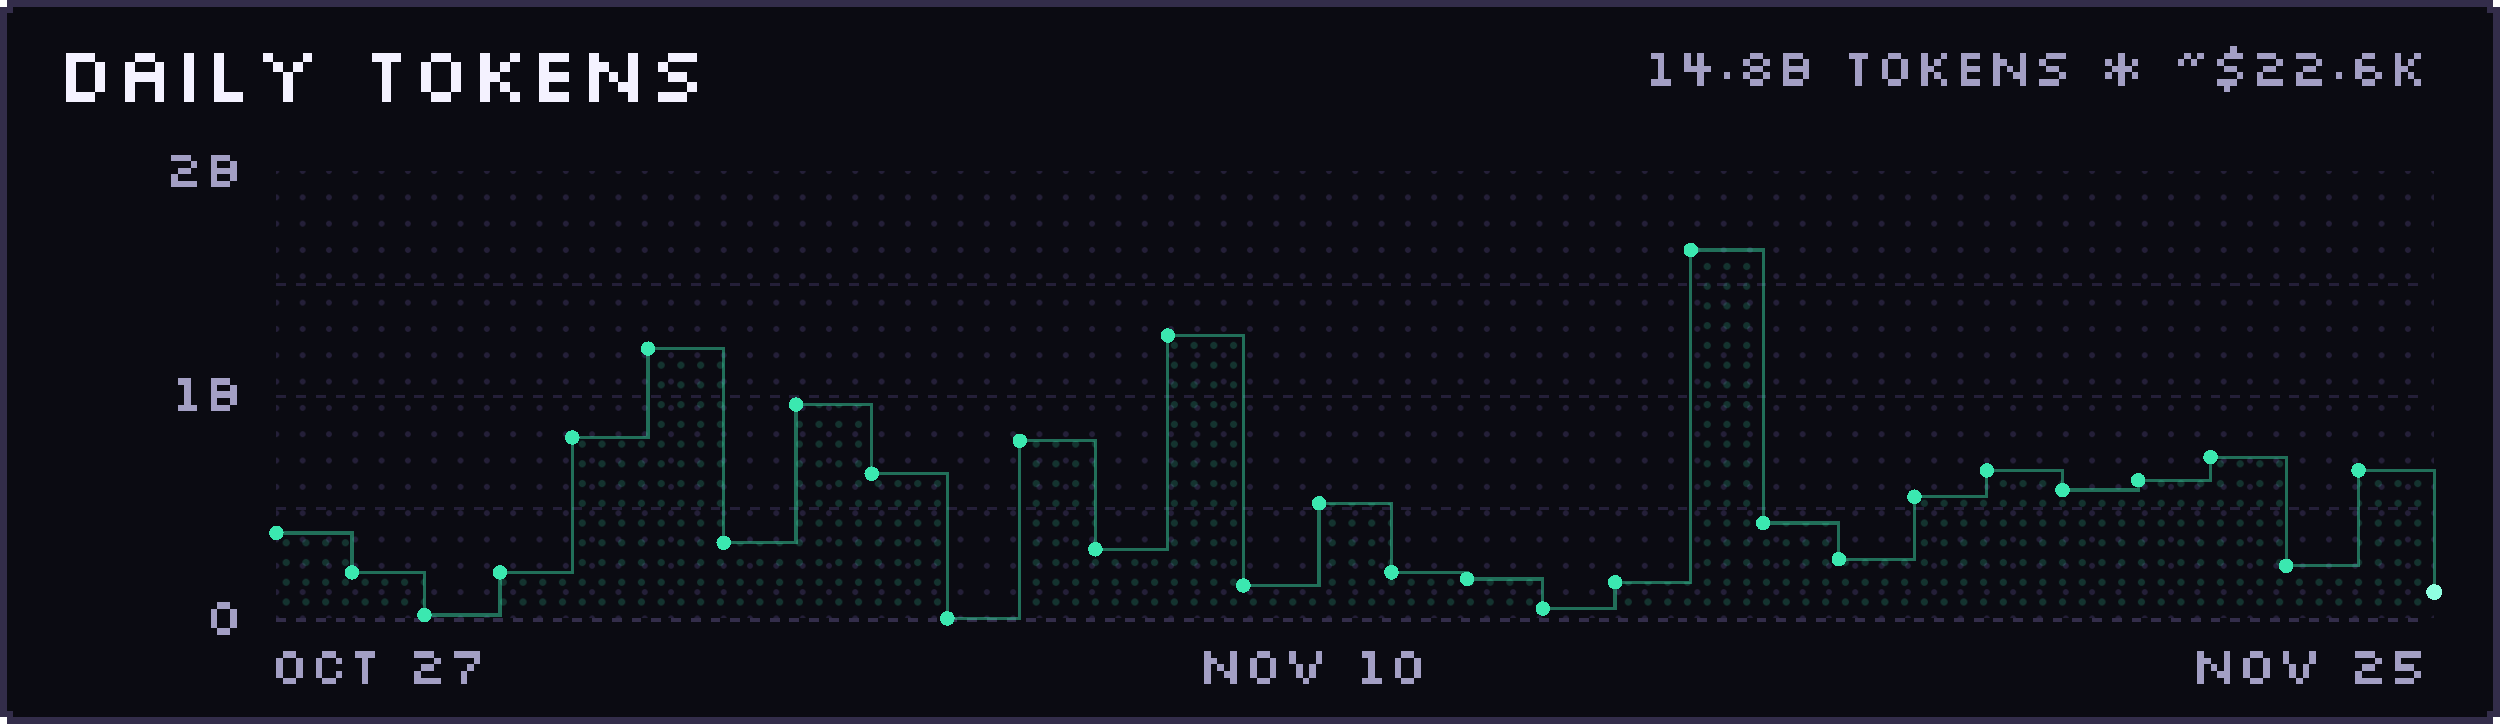
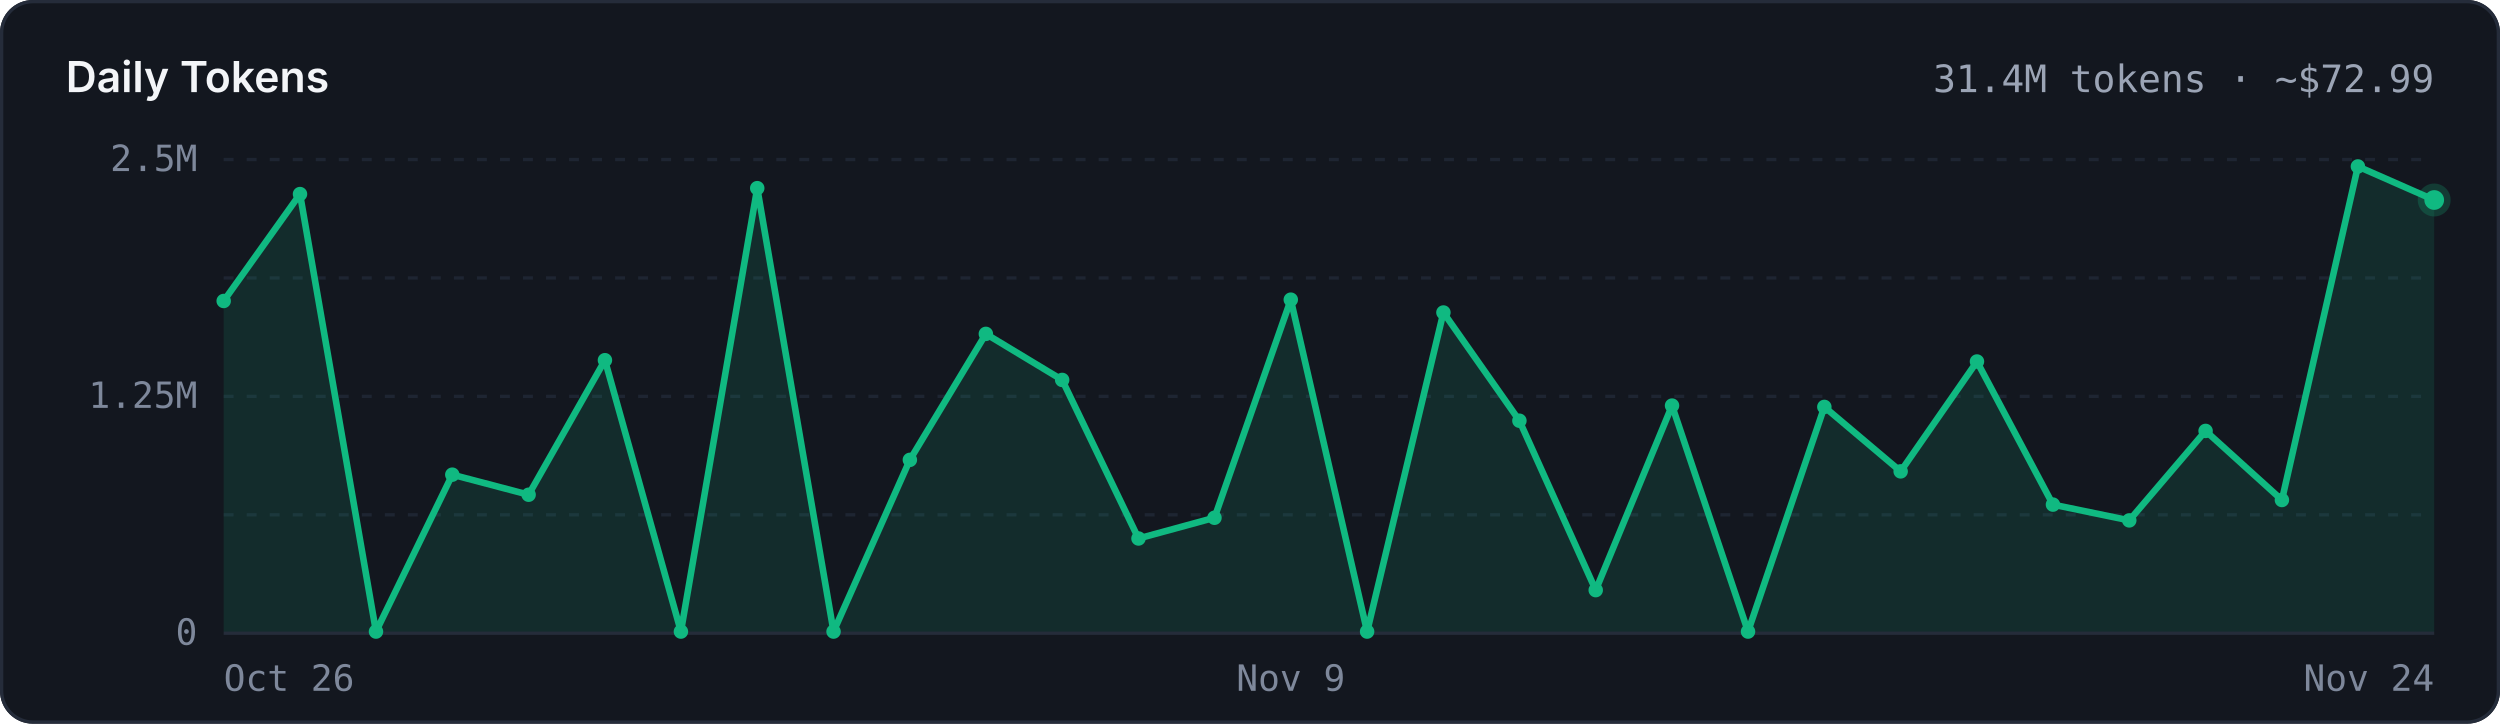
<svg xmlns="http://www.w3.org/2000/svg" width="760" height="220" viewBox="0 0 760 220" role="img" aria-labelledby="ti-chart-title ti-chart-desc">
-   <defs>
-     <pattern id="ti-chart-area" width="6" height="6" patternUnits="userSpaceOnUse">
-       <circle cx="3" cy="3" r="1.1" fill="#3be8b0" opacity="0.18" />
-     </pattern>
-     <pattern id="ti-chart-dots" width="8" height="8" patternUnits="userSpaceOnUse">
-       <circle cx="4" cy="4" r="0.9" fill="#241f38" />
-     </pattern>
-   </defs>
-   <g shape-rendering="crispEdges">
-     <path d="M2 0h756v2h2v216h-2v2h-756v-2h-2v-216h2z" fill="#0b0b12" />
-     <path d="M3 1h754v2h2v214h-2v2h-754v-2h-2v-214h2z" fill="none" stroke="#332d4a" stroke-width="2" shape-rendering="crispEdges" />
-     <path d="M20 16h9v3h-9zM20 19h3v3h-3zM29 19h3v3h-3zM20 22h3v3h-3zM29 22h3v3h-3zM20 25h3v3h-3zM29 25h3v3h-3zM20 28h9v3h-9zM41 16h6v3h-6zM38 19h3v3h-3zM47 19h3v3h-3zM38 22h12v3h-12zM38 25h3v3h-3zM47 25h3v3h-3zM38 28h3v3h-3zM47 28h3v3h-3zM56 16h3v3h-3zM56 19h3v3h-3zM56 22h3v3h-3zM56 25h3v3h-3zM56 28h3v3h-3zM65 16h3v3h-3zM65 19h3v3h-3zM65 22h3v3h-3zM65 25h3v3h-3zM65 28h9v3h-9zM80 16h3v3h-3zM92 16h3v3h-3zM83 19h3v3h-3zM89 19h3v3h-3zM86 22h3v3h-3zM86 25h3v3h-3zM86 28h3v3h-3zM113 16h9v3h-9zM116 19h3v3h-3zM116 22h3v3h-3zM116 25h3v3h-3zM116 28h3v3h-3zM131 16h6v3h-6zM128 19h3v3h-3zM137 19h3v3h-3zM128 22h3v3h-3zM137 22h3v3h-3zM128 25h3v3h-3zM137 25h3v3h-3zM131 28h6v3h-6zM146 16h3v3h-3zM155 16h3v3h-3zM146 19h3v3h-3zM152 19h3v3h-3zM146 22h6v3h-6zM146 25h3v3h-3zM152 25h3v3h-3zM146 28h3v3h-3zM155 28h3v3h-3zM164 16h9v3h-9zM164 19h3v3h-3zM164 22h9v3h-9zM164 25h3v3h-3zM164 28h9v3h-9zM179 16h3v3h-3zM191 16h3v3h-3zM179 19h6v3h-6zM191 19h3v3h-3zM179 22h3v3h-3zM185 22h3v3h-3zM191 22h3v3h-3zM179 25h3v3h-3zM188 25h6v3h-6zM179 28h3v3h-3zM191 28h3v3h-3zM203 16h9v3h-9zM200 19h3v3h-3zM203 22h6v3h-6zM209 25h3v3h-3zM200 28h9v3h-9z" fill="#f4f2ff" shape-rendering="crispEdges" />
-     <path d="M502 16h4v2h-4zM504 18h2v2h-2zM504 20h2v2h-2zM504 22h2v2h-2zM502 24h6v2h-6zM512 16h2v2h-2zM516 16h2v2h-2zM512 18h2v2h-2zM516 18h2v2h-2zM512 20h8v2h-8zM516 22h2v2h-2zM516 24h2v2h-2zM524 22h2v2h-2zM532 16h4v2h-4zM530 18h2v2h-2zM536 18h2v2h-2zM532 20h4v2h-4zM530 22h2v2h-2zM536 22h2v2h-2zM532 24h4v2h-4zM542 16h6v2h-6zM542 18h2v2h-2zM548 18h2v2h-2zM542 20h8v2h-8zM542 22h2v2h-2zM548 22h2v2h-2zM542 24h6v2h-6zM562 16h6v2h-6zM564 18h2v2h-2zM564 20h2v2h-2zM564 22h2v2h-2zM564 24h2v2h-2zM574 16h4v2h-4zM572 18h2v2h-2zM578 18h2v2h-2zM572 20h2v2h-2zM578 20h2v2h-2zM572 22h2v2h-2zM578 22h2v2h-2zM574 24h4v2h-4zM584 16h2v2h-2zM590 16h2v2h-2zM584 18h2v2h-2zM588 18h2v2h-2zM584 20h4v2h-4zM584 22h2v2h-2zM588 22h2v2h-2zM584 24h2v2h-2zM590 24h2v2h-2zM596 16h6v2h-6zM596 18h2v2h-2zM596 20h6v2h-6zM596 22h2v2h-2zM596 24h6v2h-6zM606 16h2v2h-2zM614 16h2v2h-2zM606 18h4v2h-4zM614 18h2v2h-2zM606 20h2v2h-2zM610 20h2v2h-2zM614 20h2v2h-2zM606 22h2v2h-2zM612 22h4v2h-4zM606 24h2v2h-2zM614 24h2v2h-2zM622 16h6v2h-6zM620 18h2v2h-2zM622 20h4v2h-4zM626 22h2v2h-2zM620 24h6v2h-6zM644 16h2v2h-2zM640 18h2v2h-2zM644 18h2v2h-2zM648 18h2v2h-2zM642 20h6v2h-6zM640 22h2v2h-2zM644 22h2v2h-2zM648 22h2v2h-2zM644 24h2v2h-2zM664 16h2v2h-2zM668 16h2v2h-2zM662 18h2v2h-2zM666 18h2v2h-2zM678 14h2v2h-2zM676 16h6v2h-6zM674 18h2v2h-2zM676 20h4v2h-4zM680 22h2v2h-2zM674 24h6v2h-6zM676 26h2v2h-2zM686 16h6v2h-6zM692 18h2v2h-2zM688 20h4v2h-4zM686 22h2v2h-2zM686 24h8v2h-8zM698 16h6v2h-6zM704 18h2v2h-2zM700 20h4v2h-4zM698 22h2v2h-2zM698 24h8v2h-8zM710 22h2v2h-2zM718 16h4v2h-4zM716 18h2v2h-2zM716 20h6v2h-6zM716 22h2v2h-2zM722 22h2v2h-2zM718 24h4v2h-4zM728 16h2v2h-2zM734 16h2v2h-2zM728 18h2v2h-2zM732 18h2v2h-2zM728 20h4v2h-4zM728 22h2v2h-2zM732 22h2v2h-2zM728 24h2v2h-2zM734 24h2v2h-2z" fill="#a39fc4" shape-rendering="crispEdges" />
-     <path d="M84 52h656v136h-656z" fill="url(#ti-chart-dots)" />
-     <path d="M84 154h3v1h-3zM90 154h3v1h-3zM96 154h3v1h-3zM102 154h3v1h-3zM108 154h3v1h-3zM114 154h3v1h-3zM120 154h3v1h-3zM126 154h3v1h-3zM132 154h3v1h-3zM138 154h3v1h-3zM144 154h3v1h-3zM150 154h3v1h-3zM156 154h3v1h-3zM162 154h3v1h-3zM168 154h3v1h-3zM174 154h3v1h-3zM180 154h3v1h-3zM186 154h3v1h-3zM192 154h3v1h-3zM198 154h3v1h-3zM204 154h3v1h-3zM210 154h3v1h-3zM216 154h3v1h-3zM222 154h3v1h-3zM228 154h3v1h-3zM234 154h3v1h-3zM240 154h3v1h-3zM246 154h3v1h-3zM252 154h3v1h-3zM258 154h3v1h-3zM264 154h3v1h-3zM270 154h3v1h-3zM276 154h3v1h-3zM282 154h3v1h-3zM288 154h3v1h-3zM294 154h3v1h-3zM300 154h3v1h-3zM306 154h3v1h-3zM312 154h3v1h-3zM318 154h3v1h-3zM324 154h3v1h-3zM330 154h3v1h-3zM336 154h3v1h-3zM342 154h3v1h-3zM348 154h3v1h-3zM354 154h3v1h-3zM360 154h3v1h-3zM366 154h3v1h-3zM372 154h3v1h-3zM378 154h3v1h-3zM384 154h3v1h-3zM390 154h3v1h-3zM396 154h3v1h-3zM402 154h3v1h-3zM408 154h3v1h-3zM414 154h3v1h-3zM420 154h3v1h-3zM426 154h3v1h-3zM432 154h3v1h-3zM438 154h3v1h-3zM444 154h3v1h-3zM450 154h3v1h-3zM456 154h3v1h-3zM462 154h3v1h-3zM468 154h3v1h-3zM474 154h3v1h-3zM480 154h3v1h-3zM486 154h3v1h-3zM492 154h3v1h-3zM498 154h3v1h-3zM504 154h3v1h-3zM510 154h3v1h-3zM516 154h3v1h-3zM522 154h3v1h-3zM528 154h3v1h-3zM534 154h3v1h-3zM540 154h3v1h-3zM546 154h3v1h-3zM552 154h3v1h-3zM558 154h3v1h-3zM564 154h3v1h-3zM570 154h3v1h-3zM576 154h3v1h-3zM582 154h3v1h-3zM588 154h3v1h-3zM594 154h3v1h-3zM600 154h3v1h-3zM606 154h3v1h-3zM612 154h3v1h-3zM618 154h3v1h-3zM624 154h3v1h-3zM630 154h3v1h-3zM636 154h3v1h-3zM642 154h3v1h-3zM648 154h3v1h-3zM654 154h3v1h-3zM660 154h3v1h-3zM666 154h3v1h-3zM672 154h3v1h-3zM678 154h3v1h-3zM684 154h3v1h-3zM690 154h3v1h-3zM696 154h3v1h-3zM702 154h3v1h-3zM708 154h3v1h-3zM714 154h3v1h-3zM720 154h3v1h-3zM726 154h3v1h-3zM732 154h3v1h-3z" fill="#241f38" />
-     <path d="M84 120h3v1h-3zM90 120h3v1h-3zM96 120h3v1h-3zM102 120h3v1h-3zM108 120h3v1h-3zM114 120h3v1h-3zM120 120h3v1h-3zM126 120h3v1h-3zM132 120h3v1h-3zM138 120h3v1h-3zM144 120h3v1h-3zM150 120h3v1h-3zM156 120h3v1h-3zM162 120h3v1h-3zM168 120h3v1h-3zM174 120h3v1h-3zM180 120h3v1h-3zM186 120h3v1h-3zM192 120h3v1h-3zM198 120h3v1h-3zM204 120h3v1h-3zM210 120h3v1h-3zM216 120h3v1h-3zM222 120h3v1h-3zM228 120h3v1h-3zM234 120h3v1h-3zM240 120h3v1h-3zM246 120h3v1h-3zM252 120h3v1h-3zM258 120h3v1h-3zM264 120h3v1h-3zM270 120h3v1h-3zM276 120h3v1h-3zM282 120h3v1h-3zM288 120h3v1h-3zM294 120h3v1h-3zM300 120h3v1h-3zM306 120h3v1h-3zM312 120h3v1h-3zM318 120h3v1h-3zM324 120h3v1h-3zM330 120h3v1h-3zM336 120h3v1h-3zM342 120h3v1h-3zM348 120h3v1h-3zM354 120h3v1h-3zM360 120h3v1h-3zM366 120h3v1h-3zM372 120h3v1h-3zM378 120h3v1h-3zM384 120h3v1h-3zM390 120h3v1h-3zM396 120h3v1h-3zM402 120h3v1h-3zM408 120h3v1h-3zM414 120h3v1h-3zM420 120h3v1h-3zM426 120h3v1h-3zM432 120h3v1h-3zM438 120h3v1h-3zM444 120h3v1h-3zM450 120h3v1h-3zM456 120h3v1h-3zM462 120h3v1h-3zM468 120h3v1h-3zM474 120h3v1h-3zM480 120h3v1h-3zM486 120h3v1h-3zM492 120h3v1h-3zM498 120h3v1h-3zM504 120h3v1h-3zM510 120h3v1h-3zM516 120h3v1h-3zM522 120h3v1h-3zM528 120h3v1h-3zM534 120h3v1h-3zM540 120h3v1h-3zM546 120h3v1h-3zM552 120h3v1h-3zM558 120h3v1h-3zM564 120h3v1h-3zM570 120h3v1h-3zM576 120h3v1h-3zM582 120h3v1h-3zM588 120h3v1h-3zM594 120h3v1h-3zM600 120h3v1h-3zM606 120h3v1h-3zM612 120h3v1h-3zM618 120h3v1h-3zM624 120h3v1h-3zM630 120h3v1h-3zM636 120h3v1h-3zM642 120h3v1h-3zM648 120h3v1h-3zM654 120h3v1h-3zM660 120h3v1h-3zM666 120h3v1h-3zM672 120h3v1h-3zM678 120h3v1h-3zM684 120h3v1h-3zM690 120h3v1h-3zM696 120h3v1h-3zM702 120h3v1h-3zM708 120h3v1h-3zM714 120h3v1h-3zM720 120h3v1h-3zM726 120h3v1h-3zM732 120h3v1h-3z" fill="#241f38" />
-     <path d="M84 86h3v1h-3zM90 86h3v1h-3zM96 86h3v1h-3zM102 86h3v1h-3zM108 86h3v1h-3zM114 86h3v1h-3zM120 86h3v1h-3zM126 86h3v1h-3zM132 86h3v1h-3zM138 86h3v1h-3zM144 86h3v1h-3zM150 86h3v1h-3zM156 86h3v1h-3zM162 86h3v1h-3zM168 86h3v1h-3zM174 86h3v1h-3zM180 86h3v1h-3zM186 86h3v1h-3zM192 86h3v1h-3zM198 86h3v1h-3zM204 86h3v1h-3zM210 86h3v1h-3zM216 86h3v1h-3zM222 86h3v1h-3zM228 86h3v1h-3zM234 86h3v1h-3zM240 86h3v1h-3zM246 86h3v1h-3zM252 86h3v1h-3zM258 86h3v1h-3zM264 86h3v1h-3zM270 86h3v1h-3zM276 86h3v1h-3zM282 86h3v1h-3zM288 86h3v1h-3zM294 86h3v1h-3zM300 86h3v1h-3zM306 86h3v1h-3zM312 86h3v1h-3zM318 86h3v1h-3zM324 86h3v1h-3zM330 86h3v1h-3zM336 86h3v1h-3zM342 86h3v1h-3zM348 86h3v1h-3zM354 86h3v1h-3zM360 86h3v1h-3zM366 86h3v1h-3zM372 86h3v1h-3zM378 86h3v1h-3zM384 86h3v1h-3zM390 86h3v1h-3zM396 86h3v1h-3zM402 86h3v1h-3zM408 86h3v1h-3zM414 86h3v1h-3zM420 86h3v1h-3zM426 86h3v1h-3zM432 86h3v1h-3zM438 86h3v1h-3zM444 86h3v1h-3zM450 86h3v1h-3zM456 86h3v1h-3zM462 86h3v1h-3zM468 86h3v1h-3zM474 86h3v1h-3zM480 86h3v1h-3zM486 86h3v1h-3zM492 86h3v1h-3zM498 86h3v1h-3zM504 86h3v1h-3zM510 86h3v1h-3zM516 86h3v1h-3zM522 86h3v1h-3zM528 86h3v1h-3zM534 86h3v1h-3zM540 86h3v1h-3zM546 86h3v1h-3zM552 86h3v1h-3zM558 86h3v1h-3zM564 86h3v1h-3zM570 86h3v1h-3zM576 86h3v1h-3zM582 86h3v1h-3zM588 86h3v1h-3zM594 86h3v1h-3zM600 86h3v1h-3zM606 86h3v1h-3zM612 86h3v1h-3zM618 86h3v1h-3zM624 86h3v1h-3zM630 86h3v1h-3zM636 86h3v1h-3zM642 86h3v1h-3zM648 86h3v1h-3zM654 86h3v1h-3zM660 86h3v1h-3zM666 86h3v1h-3zM672 86h3v1h-3zM678 86h3v1h-3zM684 86h3v1h-3zM690 86h3v1h-3zM696 86h3v1h-3zM702 86h3v1h-3zM708 86h3v1h-3zM714 86h3v1h-3zM720 86h3v1h-3zM726 86h3v1h-3zM732 86h3v1h-3z" fill="#241f38" />
-     <path d="M84 188h3v1h-3zM90 188h3v1h-3zM96 188h3v1h-3zM102 188h3v1h-3zM108 188h3v1h-3zM114 188h3v1h-3zM120 188h3v1h-3zM126 188h3v1h-3zM132 188h3v1h-3zM138 188h3v1h-3zM144 188h3v1h-3zM150 188h3v1h-3zM156 188h3v1h-3zM162 188h3v1h-3zM168 188h3v1h-3zM174 188h3v1h-3zM180 188h3v1h-3zM186 188h3v1h-3zM192 188h3v1h-3zM198 188h3v1h-3zM204 188h3v1h-3zM210 188h3v1h-3zM216 188h3v1h-3zM222 188h3v1h-3zM228 188h3v1h-3zM234 188h3v1h-3zM240 188h3v1h-3zM246 188h3v1h-3zM252 188h3v1h-3zM258 188h3v1h-3zM264 188h3v1h-3zM270 188h3v1h-3zM276 188h3v1h-3zM282 188h3v1h-3zM288 188h3v1h-3zM294 188h3v1h-3zM300 188h3v1h-3zM306 188h3v1h-3zM312 188h3v1h-3zM318 188h3v1h-3zM324 188h3v1h-3zM330 188h3v1h-3zM336 188h3v1h-3zM342 188h3v1h-3zM348 188h3v1h-3zM354 188h3v1h-3zM360 188h3v1h-3zM366 188h3v1h-3zM372 188h3v1h-3zM378 188h3v1h-3zM384 188h3v1h-3zM390 188h3v1h-3zM396 188h3v1h-3zM402 188h3v1h-3zM408 188h3v1h-3zM414 188h3v1h-3zM420 188h3v1h-3zM426 188h3v1h-3zM432 188h3v1h-3zM438 188h3v1h-3zM444 188h3v1h-3zM450 188h3v1h-3zM456 188h3v1h-3zM462 188h3v1h-3zM468 188h3v1h-3zM474 188h3v1h-3zM480 188h3v1h-3zM486 188h3v1h-3zM492 188h3v1h-3zM498 188h3v1h-3zM504 188h3v1h-3zM510 188h3v1h-3zM516 188h3v1h-3zM522 188h3v1h-3zM528 188h3v1h-3zM534 188h3v1h-3zM540 188h3v1h-3zM546 188h3v1h-3zM552 188h3v1h-3zM558 188h3v1h-3zM564 188h3v1h-3zM570 188h3v1h-3zM576 188h3v1h-3zM582 188h3v1h-3zM588 188h3v1h-3zM594 188h3v1h-3zM600 188h3v1h-3zM606 188h3v1h-3zM612 188h3v1h-3zM618 188h3v1h-3zM624 188h3v1h-3zM630 188h3v1h-3zM636 188h3v1h-3zM642 188h3v1h-3zM648 188h3v1h-3zM654 188h3v1h-3zM660 188h3v1h-3zM666 188h3v1h-3zM672 188h3v1h-3zM678 188h3v1h-3zM684 188h3v1h-3zM690 188h3v1h-3zM696 188h3v1h-3zM702 188h3v1h-3zM708 188h3v1h-3zM714 188h3v1h-3zM720 188h3v1h-3zM726 188h3v1h-3zM732 188h3v1h-3z" fill="#332d4a" />
-     <path d="M84 188V162h23V174h22V187h23V174h22V133h23V106h23V165h22V123h23V144h23V188h22V134h23V167h22V102h23V178h23V153h22V174h23V176h23V185h22V177h23V76h22V159h23V170h23V151h22V143h23V149h23V146h22V139h23V172h22V143h23V180V188Z" fill="url(#ti-chart-area)" />
-     <path d="M84 162H107V174H129V187H152V174H174V133H197V106H220V165H242V123H265V144H288V188H310V134H333V167H355V102H378V178H401V153H423V174H446V176H469V185H491V177H514V76H536V159H559V170H582V151H604V143H627V149H650V146H672V139H695V172H717V143H740V180" fill="none" stroke="#3be8b0" stroke-width="1" opacity="0.45" />
-     <g fill="#3be8b0">
-       <circle cx="84" cy="162" r="2.2" />
-       <circle cx="107" cy="174" r="2.2" />
-       <circle cx="129" cy="187" r="2.2" />
-       <circle cx="152" cy="174" r="2.2" />
-       <circle cx="174" cy="133" r="2.2" />
-       <circle cx="197" cy="106" r="2.2" />
-       <circle cx="220" cy="165" r="2.2" />
-       <circle cx="242" cy="123" r="2.2" />
-       <circle cx="265" cy="144" r="2.2" />
-       <circle cx="288" cy="188" r="2.2" />
-       <circle cx="310" cy="134" r="2.2" />
-       <circle cx="333" cy="167" r="2.2" />
-       <circle cx="355" cy="102" r="2.2" />
-       <circle cx="378" cy="178" r="2.2" />
-       <circle cx="401" cy="153" r="2.2" />
-       <circle cx="423" cy="174" r="2.2" />
-       <circle cx="446" cy="176" r="2.2" />
-       <circle cx="469" cy="185" r="2.2" />
-       <circle cx="491" cy="177" r="2.2" />
-       <circle cx="514" cy="76" r="2.2" />
-       <circle cx="536" cy="159" r="2.2" />
-       <circle cx="559" cy="170" r="2.2" />
-       <circle cx="582" cy="151" r="2.2" />
-       <circle cx="604" cy="143" r="2.2" />
-       <circle cx="627" cy="149" r="2.2" />
-       <circle cx="650" cy="146" r="2.2" />
-       <circle cx="672" cy="139" r="2.2" />
-       <circle cx="695" cy="172" r="2.2" />
-       <circle cx="717" cy="143" r="2.2" />
-     </g>
-     <g fill="#8fffe0">
-       <circle cx="740" cy="180" r="2.4" />
-     </g>
-     <path d="M52 47h6v2h-6zM58 49h2v2h-2zM54 51h4v2h-4zM52 53h2v2h-2zM52 55h8v2h-8zM64 47h6v2h-6zM64 49h2v2h-2zM70 49h2v2h-2zM64 51h8v2h-8zM64 53h2v2h-2zM70 53h2v2h-2zM64 55h6v2h-6z" fill="#a39fc4" shape-rendering="crispEdges" />
-     <path d="M54 115h4v2h-4zM56 117h2v2h-2zM56 119h2v2h-2zM56 121h2v2h-2zM54 123h6v2h-6zM64 115h6v2h-6zM64 117h2v2h-2zM70 117h2v2h-2zM64 119h8v2h-8zM64 121h2v2h-2zM70 121h2v2h-2zM64 123h6v2h-6z" fill="#a39fc4" shape-rendering="crispEdges" />
-     <path d="M66 183h4v2h-4zM64 185h2v2h-2zM70 185h2v2h-2zM64 187h2v2h-2zM70 187h2v2h-2zM64 189h2v2h-2zM70 189h2v2h-2zM66 191h4v2h-4z" fill="#a39fc4" shape-rendering="crispEdges" />
-     <path d="M86 198h4v2h-4zM84 200h2v2h-2zM90 200h2v2h-2zM84 202h2v2h-2zM90 202h2v2h-2zM84 204h2v2h-2zM90 204h2v2h-2zM86 206h4v2h-4zM98 198h4v2h-4zM96 200h2v2h-2zM102 200h2v2h-2zM96 202h2v2h-2zM96 204h2v2h-2zM102 204h2v2h-2zM98 206h4v2h-4zM108 198h6v2h-6zM110 200h2v2h-2zM110 202h2v2h-2zM110 204h2v2h-2zM110 206h2v2h-2zM126 198h6v2h-6zM132 200h2v2h-2zM128 202h4v2h-4zM126 204h2v2h-2zM126 206h8v2h-8zM138 198h8v2h-8zM144 200h2v2h-2zM142 202h2v2h-2zM140 204h2v2h-2zM140 206h2v2h-2z" fill="#a39fc4" shape-rendering="crispEdges" />
-     <path d="M366 198h2v2h-2zM374 198h2v2h-2zM366 200h4v2h-4zM374 200h2v2h-2zM366 202h2v2h-2zM370 202h2v2h-2zM374 202h2v2h-2zM366 204h2v2h-2zM372 204h4v2h-4zM366 206h2v2h-2zM374 206h2v2h-2zM382 198h4v2h-4zM380 200h2v2h-2zM386 200h2v2h-2zM380 202h2v2h-2zM386 202h2v2h-2zM380 204h2v2h-2zM386 204h2v2h-2zM382 206h4v2h-4zM392 198h2v2h-2zM400 198h2v2h-2zM392 200h2v2h-2zM400 200h2v2h-2zM394 202h2v2h-2zM398 202h2v2h-2zM394 204h2v2h-2zM398 204h2v2h-2zM396 206h2v2h-2zM414 198h4v2h-4zM416 200h2v2h-2zM416 202h2v2h-2zM416 204h2v2h-2zM414 206h6v2h-6zM426 198h4v2h-4zM424 200h2v2h-2zM430 200h2v2h-2zM424 202h2v2h-2zM430 202h2v2h-2zM424 204h2v2h-2zM430 204h2v2h-2zM426 206h4v2h-4z" fill="#a39fc4" shape-rendering="crispEdges" />
-     <path d="M668 198h2v2h-2zM676 198h2v2h-2zM668 200h4v2h-4zM676 200h2v2h-2zM668 202h2v2h-2zM672 202h2v2h-2zM676 202h2v2h-2zM668 204h2v2h-2zM674 204h4v2h-4zM668 206h2v2h-2zM676 206h2v2h-2zM684 198h4v2h-4zM682 200h2v2h-2zM688 200h2v2h-2zM682 202h2v2h-2zM688 202h2v2h-2zM682 204h2v2h-2zM688 204h2v2h-2zM684 206h4v2h-4zM694 198h2v2h-2zM702 198h2v2h-2zM694 200h2v2h-2zM702 200h2v2h-2zM696 202h2v2h-2zM700 202h2v2h-2zM696 204h2v2h-2zM700 204h2v2h-2zM698 206h2v2h-2zM716 198h6v2h-6zM722 200h2v2h-2zM718 202h4v2h-4zM716 204h2v2h-2zM716 206h8v2h-8zM728 198h8v2h-8zM728 200h2v2h-2zM728 202h6v2h-6zM734 204h2v2h-2zM728 206h6v2h-6z" fill="#a39fc4" shape-rendering="crispEdges" />
+   <style>.ti-sans{font-family:-apple-system, BlinkMacSystemFont, 'SF Pro Text', 'Inter', 'Segoe UI', system-ui, sans-serif}.ti-mono{font-family:'SF Mono', ui-monospace, Menlo, Monaco, 'Cascadia Mono', 'Segoe UI Mono', Consolas, monospace;font-variant-numeric:tabular-nums}</style>
+   <rect x="0" y="0" width="760" height="220" rx="10" fill="#13171f" />
+   <rect x="0.5" y="0.5" width="759" height="219" rx="9.5" fill="none" stroke="#252c3a" stroke-width="1" />
+   <text x="20" y="28" font-size="13" font-weight="600" class="ti-sans" fill="#f3f5f8">Daily Tokens</text>
+   <text x="740" y="28" font-size="11.5" font-weight="500" text-anchor="end" class="ti-mono" fill="#9ba4b5">31.4M tokens · ~$72.99</text>
+   <line x1="68" y1="156.5" x2="740" y2="156.5" stroke="#1e2532" stroke-width="1" stroke-dasharray="3 4" />
+   <line x1="68" y1="120.5" x2="740" y2="120.5" stroke="#1e2532" stroke-width="1" stroke-dasharray="3 4" />
+   <line x1="68" y1="84.5" x2="740" y2="84.5" stroke="#1e2532" stroke-width="1" stroke-dasharray="3 4" />
+   <line x1="68" y1="48.5" x2="740" y2="48.5" stroke="#1e2532" stroke-width="1" stroke-dasharray="3 4" />
+   <line x1="68" y1="192.5" x2="740" y2="192.5" stroke="#252c3a" stroke-width="1" />
+   <path d="M68 192 L68 91.5 L91.2 59 L114.3 192 L137.5 144.3 L160.7 150.4 L183.9 109.5 L207 192 L230.2 57.2 L253.4 192 L276.6 139.8 L299.7 101.5 L322.9 115.5 L346.1 163.7 L369.2 157.4 L392.4 91.1 L415.6 192 L438.8 95 L461.9 127.9 L485.1 179.4 L508.3 123.3 L531.4 192 L554.6 123.7 L577.8 143.3 L601 109.9 L624.1 153.4 L647.3 158.2 L670.5 131 L693.7 152 L716.8 50.6 L740 60.8 L740 192 Z" fill="#10b981" opacity="0.13" />
+   <path d="M68 91.5 L91.2 59 L114.3 192 L137.5 144.3 L160.7 150.4 L183.9 109.5 L207 192 L230.2 57.2 L253.4 192 L276.6 139.8 L299.7 101.5 L322.9 115.5 L346.1 163.7 L369.2 157.4 L392.4 91.1 L415.6 192 L438.8 95 L461.9 127.9 L485.1 179.4 L508.3 123.3 L531.4 192 L554.6 123.7 L577.8 143.3 L601 109.9 L624.1 153.4 L647.3 158.2 L670.5 131 L693.7 152 L716.8 50.6 L740 60.8" fill="none" stroke="#10b981" stroke-width="2" stroke-linecap="round" stroke-linejoin="round" />
+   <g fill="#10b981">
+     <circle cx="68" cy="91.5" r="2.2" />
+     <circle cx="91.2" cy="59" r="2.2" />
+     <circle cx="114.3" cy="192" r="2.2" />
+     <circle cx="137.5" cy="144.3" r="2.2" />
+     <circle cx="160.7" cy="150.4" r="2.2" />
+     <circle cx="183.9" cy="109.5" r="2.2" />
+     <circle cx="207" cy="192" r="2.2" />
+     <circle cx="230.2" cy="57.2" r="2.2" />
+     <circle cx="253.4" cy="192" r="2.2" />
+     <circle cx="276.6" cy="139.8" r="2.2" />
+     <circle cx="299.7" cy="101.5" r="2.2" />
+     <circle cx="322.9" cy="115.5" r="2.2" />
+     <circle cx="346.1" cy="163.7" r="2.2" />
+     <circle cx="369.2" cy="157.4" r="2.2" />
+     <circle cx="392.4" cy="91.1" r="2.2" />
+     <circle cx="415.6" cy="192" r="2.2" />
+     <circle cx="438.8" cy="95" r="2.2" />
+     <circle cx="461.9" cy="127.9" r="2.2" />
+     <circle cx="485.1" cy="179.4" r="2.2" />
+     <circle cx="508.3" cy="123.3" r="2.2" />
+     <circle cx="531.4" cy="192" r="2.2" />
+     <circle cx="554.6" cy="123.7" r="2.2" />
+     <circle cx="577.8" cy="143.3" r="2.2" />
+     <circle cx="601" cy="109.9" r="2.2" />
+     <circle cx="624.1" cy="153.4" r="2.2" />
+     <circle cx="647.3" cy="158.2" r="2.2" />
+     <circle cx="670.5" cy="131" r="2.2" />
+     <circle cx="693.7" cy="152" r="2.2" />
+     <circle cx="716.8" cy="50.6" r="2.2" />
  </g>
+   <circle cx="740" cy="60.8" r="5" fill="#10b981" opacity="0.22" />
+   <circle cx="740" cy="60.8" r="3" fill="#10b981" />
+   <text x="60" y="52" font-size="11" font-weight="500" text-anchor="end" class="ti-mono" fill="#7e889b">2.5M</text>
+   <text x="60" y="124" font-size="11" font-weight="500" text-anchor="end" class="ti-mono" fill="#7e889b">1.25M</text>
+   <text x="60" y="196" font-size="11" font-weight="500" text-anchor="end" class="ti-mono" fill="#7e889b">0</text>
+   <text x="68" y="210" font-size="11" font-weight="500" class="ti-mono" fill="#7e889b">Oct 26</text>
+   <text x="392.4" y="210" font-size="11" font-weight="500" text-anchor="middle" class="ti-mono" fill="#7e889b">Nov 9</text>
+   <text x="740" y="210" font-size="11" font-weight="500" text-anchor="end" class="ti-mono" fill="#7e889b">Nov 24</text>
</svg>
